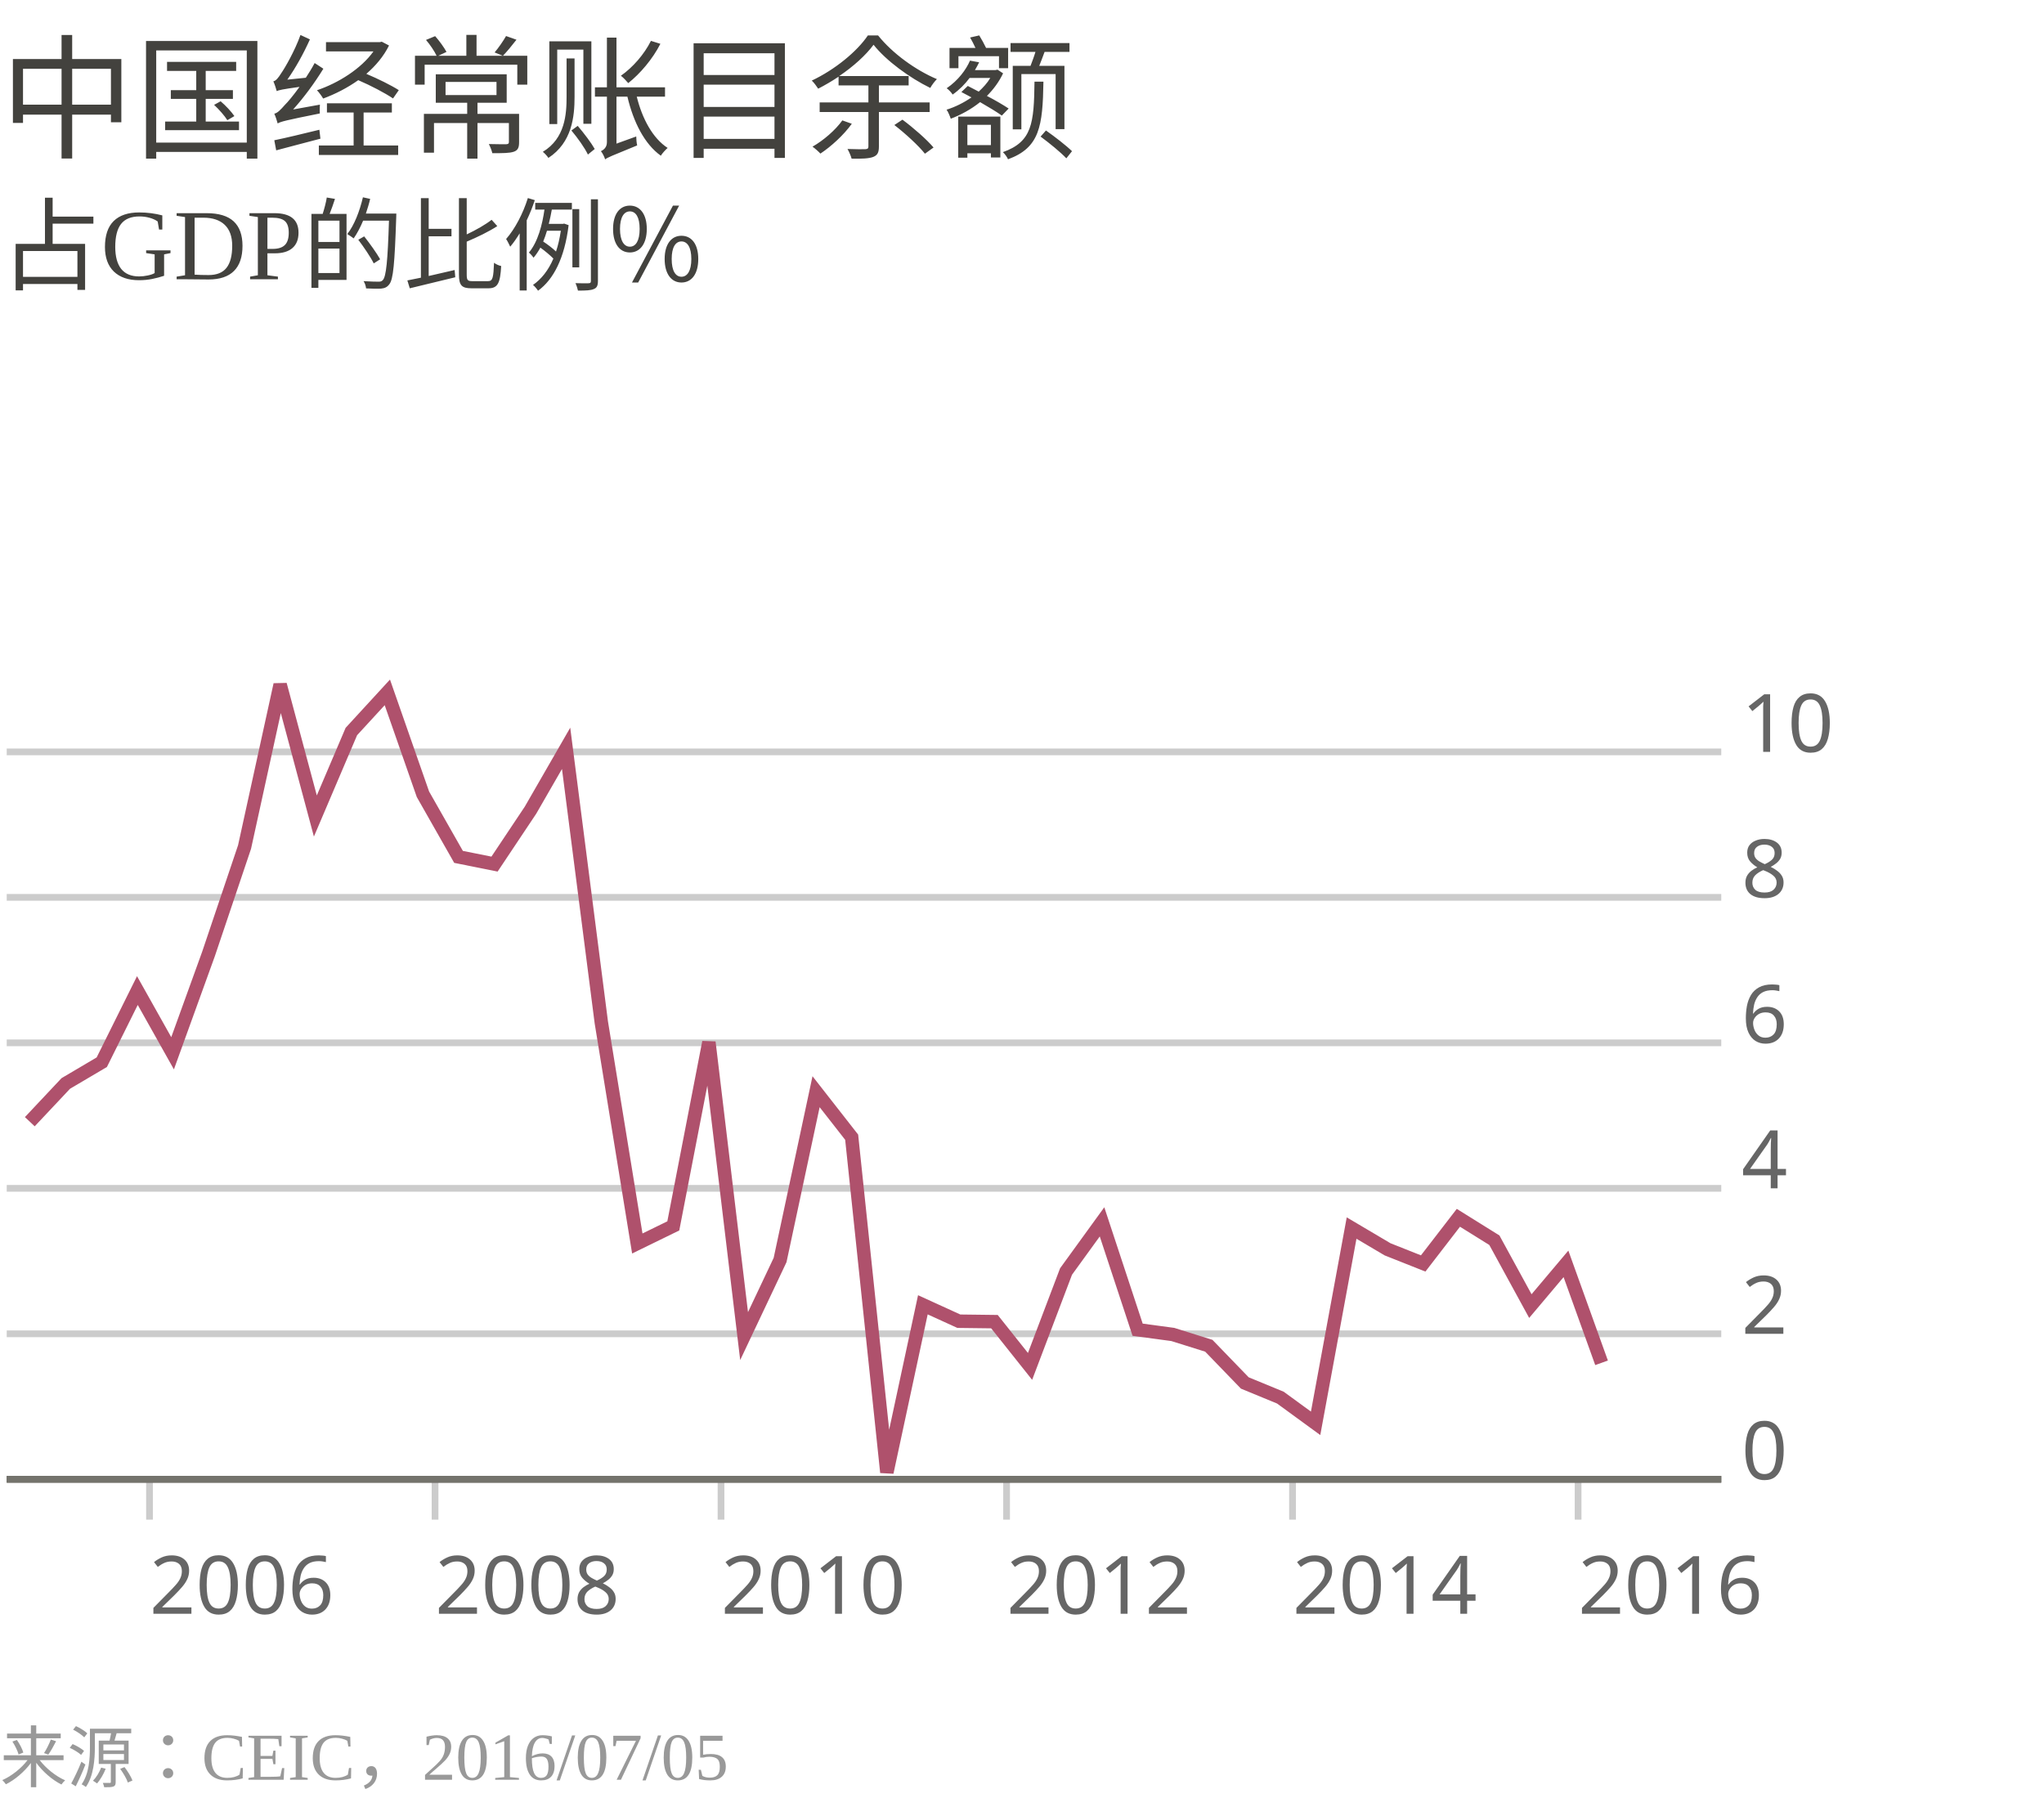
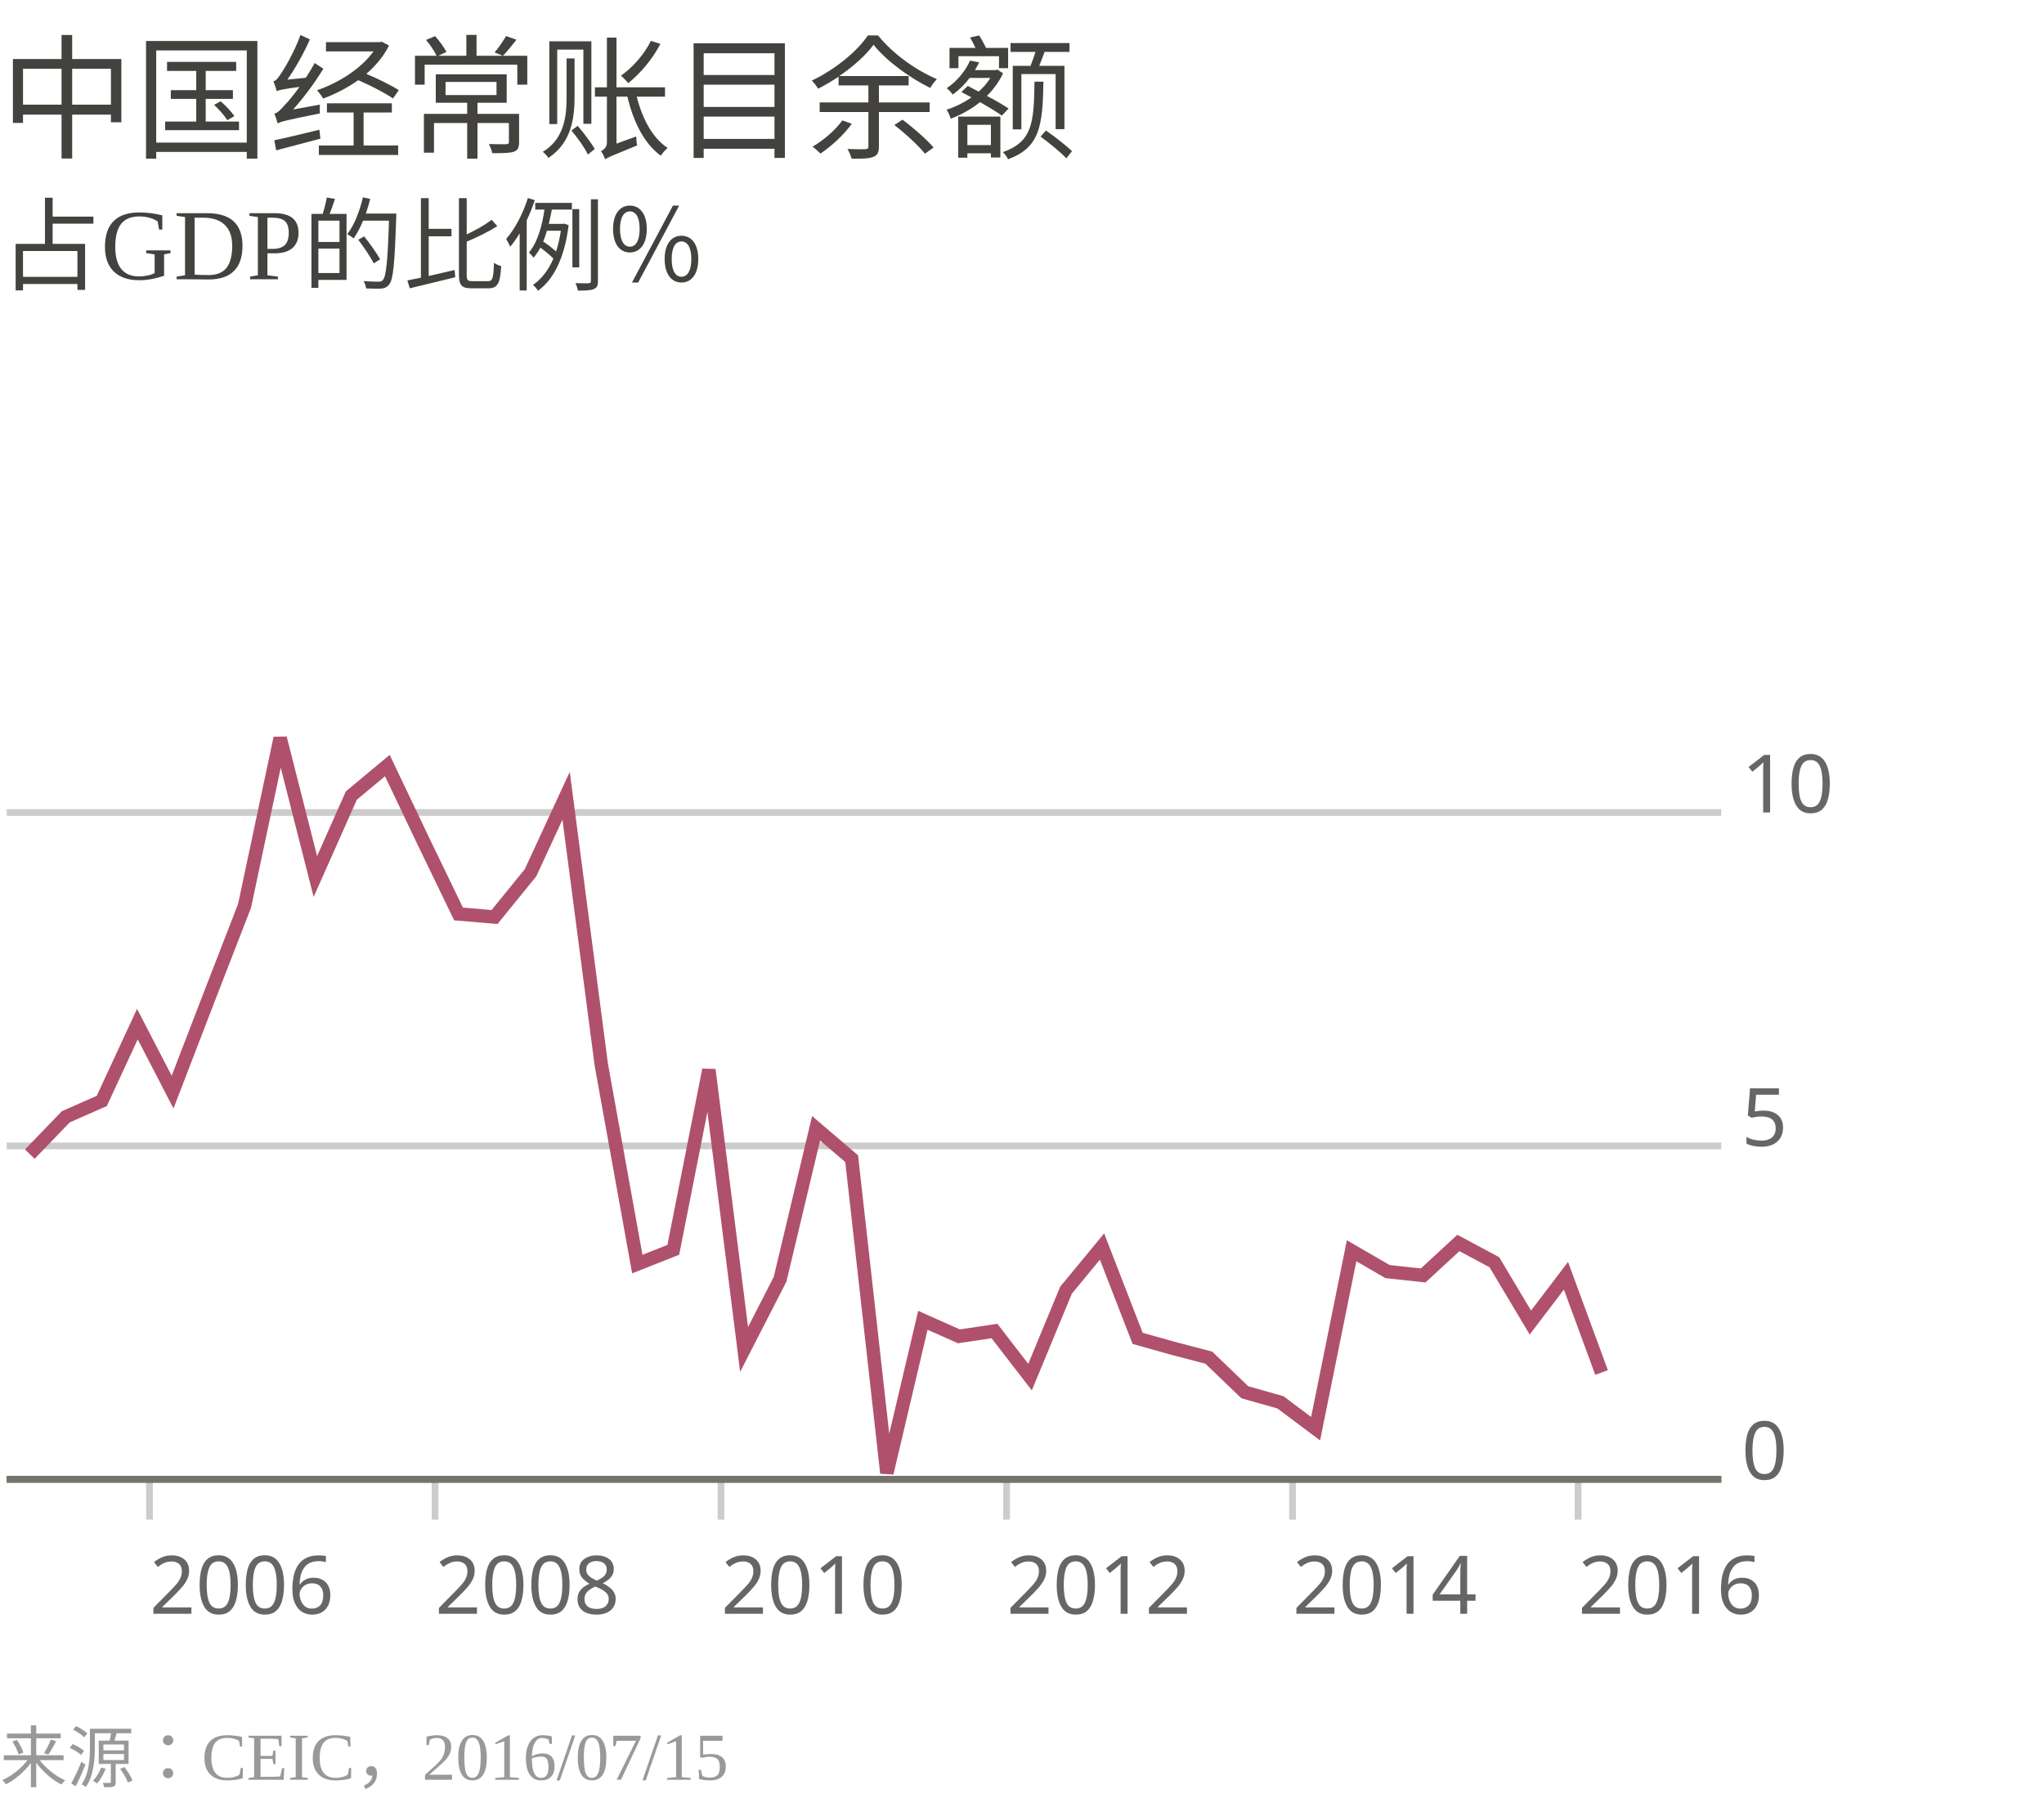
<svg xmlns="http://www.w3.org/2000/svg" viewBox="0 0 304 270">
  <text class="chart-title" fill="#43423e" font-size="20" y="22">中国经常账目余额</text>
  <text class="chart-subtitle" fill="#43423e" font-size="15" y="42">占GDP的比例％</text>
-   <text class="chart-source" font-size="10" fill-opacity="0.4" y="265">来源：CEIC，2016/07/05</text>
+   <text class="chart-source" font-size="10" fill-opacity="0.4" y="265">来源：CEIC，2016/07/15</text>
  <g transform="translate(1,100)">
    <g transform="translate(0,120)" class="x axis">
      <g class="tick" style="" transform="translate(21.23546,0)">
        <line y2="6" x2="0" fill="none" stroke="#000" stroke-opacity="0.2" />
        <text dy="0" style="" y="20" x="0" font-family="MetricWeb,sans-serif" fill-opacity="0.6" font-size="12" text-anchor="start">2006</text>
      </g>
      <g class="tick" style="" transform="translate(63.70637,0)">
        <line y2="6" x2="0" fill="none" stroke="#000" stroke-opacity="0.2" />
        <text dy="0" style="" y="20" x="0" font-family="MetricWeb,sans-serif" fill-opacity="0.6" font-size="12" text-anchor="start">2008</text>
      </g>
      <g class="tick" style="" transform="translate(106.2355,0)">
        <line y2="6" x2="0" fill="none" stroke="#000" stroke-opacity="0.2" />
        <text dy="0" style="" y="20" x="0" font-family="MetricWeb,sans-serif" fill-opacity="0.6" font-size="12" text-anchor="start">2010</text>
      </g>
      <g class="tick" style="" transform="translate(148.7064,0)">
        <line y2="6" x2="0" fill="none" stroke="#000" stroke-opacity="0.2" />
        <text dy="0" style="" y="20" x="0" font-family="MetricWeb,sans-serif" fill-opacity="0.6" font-size="12" text-anchor="start">2012</text>
      </g>
      <g class="tick" style="" transform="translate(191.2355,0)">
        <line y2="6" x2="0" fill="none" stroke="#000" stroke-opacity="0.2" />
        <text dy="0" style="" y="20" x="0" font-family="MetricWeb,sans-serif" fill-opacity="0.6" font-size="12" text-anchor="start">2014</text>
      </g>
      <g class="tick" style="" transform="translate(233.7064,0)">
        <line y2="6" x2="0" fill="none" stroke="#000" stroke-opacity="0.2" />
        <text dy="0" style="" y="20" x="0" font-family="MetricWeb,sans-serif" fill-opacity="0.6" font-size="12" text-anchor="start">2016</text>
      </g>
      <path class="domain" d="M0,0V0H255V0" fill="none" stroke="#74736c" />
    </g>
    <g transform="translate(255,0)" class="y axis">
      <g class="tick" style="" transform="translate(0,120)">
        <line x2="-255" y2="0" fill="none" stroke="#000" stroke-opacity="0.2" />
        <text dy="0" style="text-anchor: start;" x="3" y="0" font-family="MetricWeb,sans-serif" fill-opacity="0.6" font-size="12">0</text>
      </g>
-       <g class="tick" style="" transform="translate(0,98.36364)">
+       <g class="tick" style="" transform="translate(0,70.41667)">
        <line x2="-255" y2="0" fill="none" stroke="#000" stroke-opacity="0.2" />
-         <text dy="0" style="text-anchor: start;" x="3" y="0" font-family="MetricWeb,sans-serif" fill-opacity="0.6" font-size="12">2</text>
+         <text dy="0" style="text-anchor: start;" x="3" y="0" font-family="MetricWeb,sans-serif" fill-opacity="0.6" font-size="12">5</text>
      </g>
-       <g class="tick" style="" transform="translate(0,76.72727)">
-         <line x2="-255" y2="0" fill="none" stroke="#000" stroke-opacity="0.2" />
-         <text dy="0" style="text-anchor: start;" x="3" y="0" font-family="MetricWeb,sans-serif" fill-opacity="0.6" font-size="12">4</text>
-       </g>
-       <g class="tick" style="" transform="translate(0,55.09091)">
-         <line x2="-255" y2="0" fill="none" stroke="#000" stroke-opacity="0.2" />
-         <text dy="0" style="text-anchor: start;" x="3" y="0" font-family="MetricWeb,sans-serif" fill-opacity="0.6" font-size="12">6</text>
-       </g>
-       <g class="tick" style="" transform="translate(0,33.45455)">
-         <line x2="-255" y2="0" fill="none" stroke="#000" stroke-opacity="0.2" />
-         <text dy="0" style="text-anchor: start;" x="3" y="0" font-family="MetricWeb,sans-serif" fill-opacity="0.6" font-size="12">8</text>
-       </g>
-       <g class="tick" style="" transform="translate(0,11.81818)">
+       <g class="tick" style="" transform="translate(0,20.83333)">
        <line x2="-255" y2="0" fill="none" stroke="#000" stroke-opacity="0.2" />
        <text dy="0" style="text-anchor: start;" x="3" y="0" font-family="MetricWeb,sans-serif" fill-opacity="0.6" font-size="12">10</text>
      </g>
      <path class="domain" d="M-255,1H0V120H-255" fill="none" stroke="#000" stroke-opacity="0" />
      <line class="highlight-line" x1="0" x2="-255" y1="120" y2="120" fill="none" stroke="#74736c" />
    </g>
    <g>
-       <path d="M3.433,66.819L8.785,61.129L14.138,57.971L19.432,47.314L24.668,56.643L30.021,41.842L35.373,25.96L40.667,1.818L45.903,21.356L51.256,8.792L56.608,2.968L61.903,18.121L67.197,27.434L72.55,28.507L77.902,20.486L83.196,11.292L88.433,52.052L93.785,84.929L99.138,82.315L104.432,54.996L109.668,98.703L115.021,87.386L120.373,62.356L125.667,69.126L130.903,118.967L136.256,94.048L141.608,96.489L146.903,96.554L152.197,103.21L157.55,89.098L162.902,81.714L168.196,97.754L173.433,98.461L178.785,100.139L184.138,105.673L189.432,107.855L194.668,111.675L200.021,82.633L205.373,85.799L210.667,87.9L215.903,81.11L221.256,84.444L226.608,94.24L231.903,87.959L237.197,102.675" stroke-width="2" fill="none" stroke="#af516c" />
+       <path d="M3.433,71.639L8.785,66.089L14.138,63.729L19.432,52.305L24.668,62.417L30.021,48.509L35.373,34.714L40.667,9.776L45.903,30.352L51.256,18.312L56.608,13.854L61.903,24.967L67.197,35.921L72.55,36.378L77.902,29.799L83.196,18.347L88.433,58.362L93.785,87.992L99.138,85.874L104.432,59.1L109.668,100.686L115.021,90.246L120.373,67.8L125.667,72.316L130.903,119.063L136.256,96.352L141.608,98.737L146.903,97.95L152.197,104.799L157.55,91.87L162.902,85.386L168.196,99.038L173.433,100.509L178.785,101.912L184.138,107.055L189.432,108.551L194.668,112.47L200.021,86.012L205.373,89.109L210.667,89.682L215.903,84.85L221.256,87.717L226.608,96.686L231.903,89.725L237.197,104.118" stroke-width="2" fill="none" stroke="#af516c" />
    </g>
  </g>
</svg>
